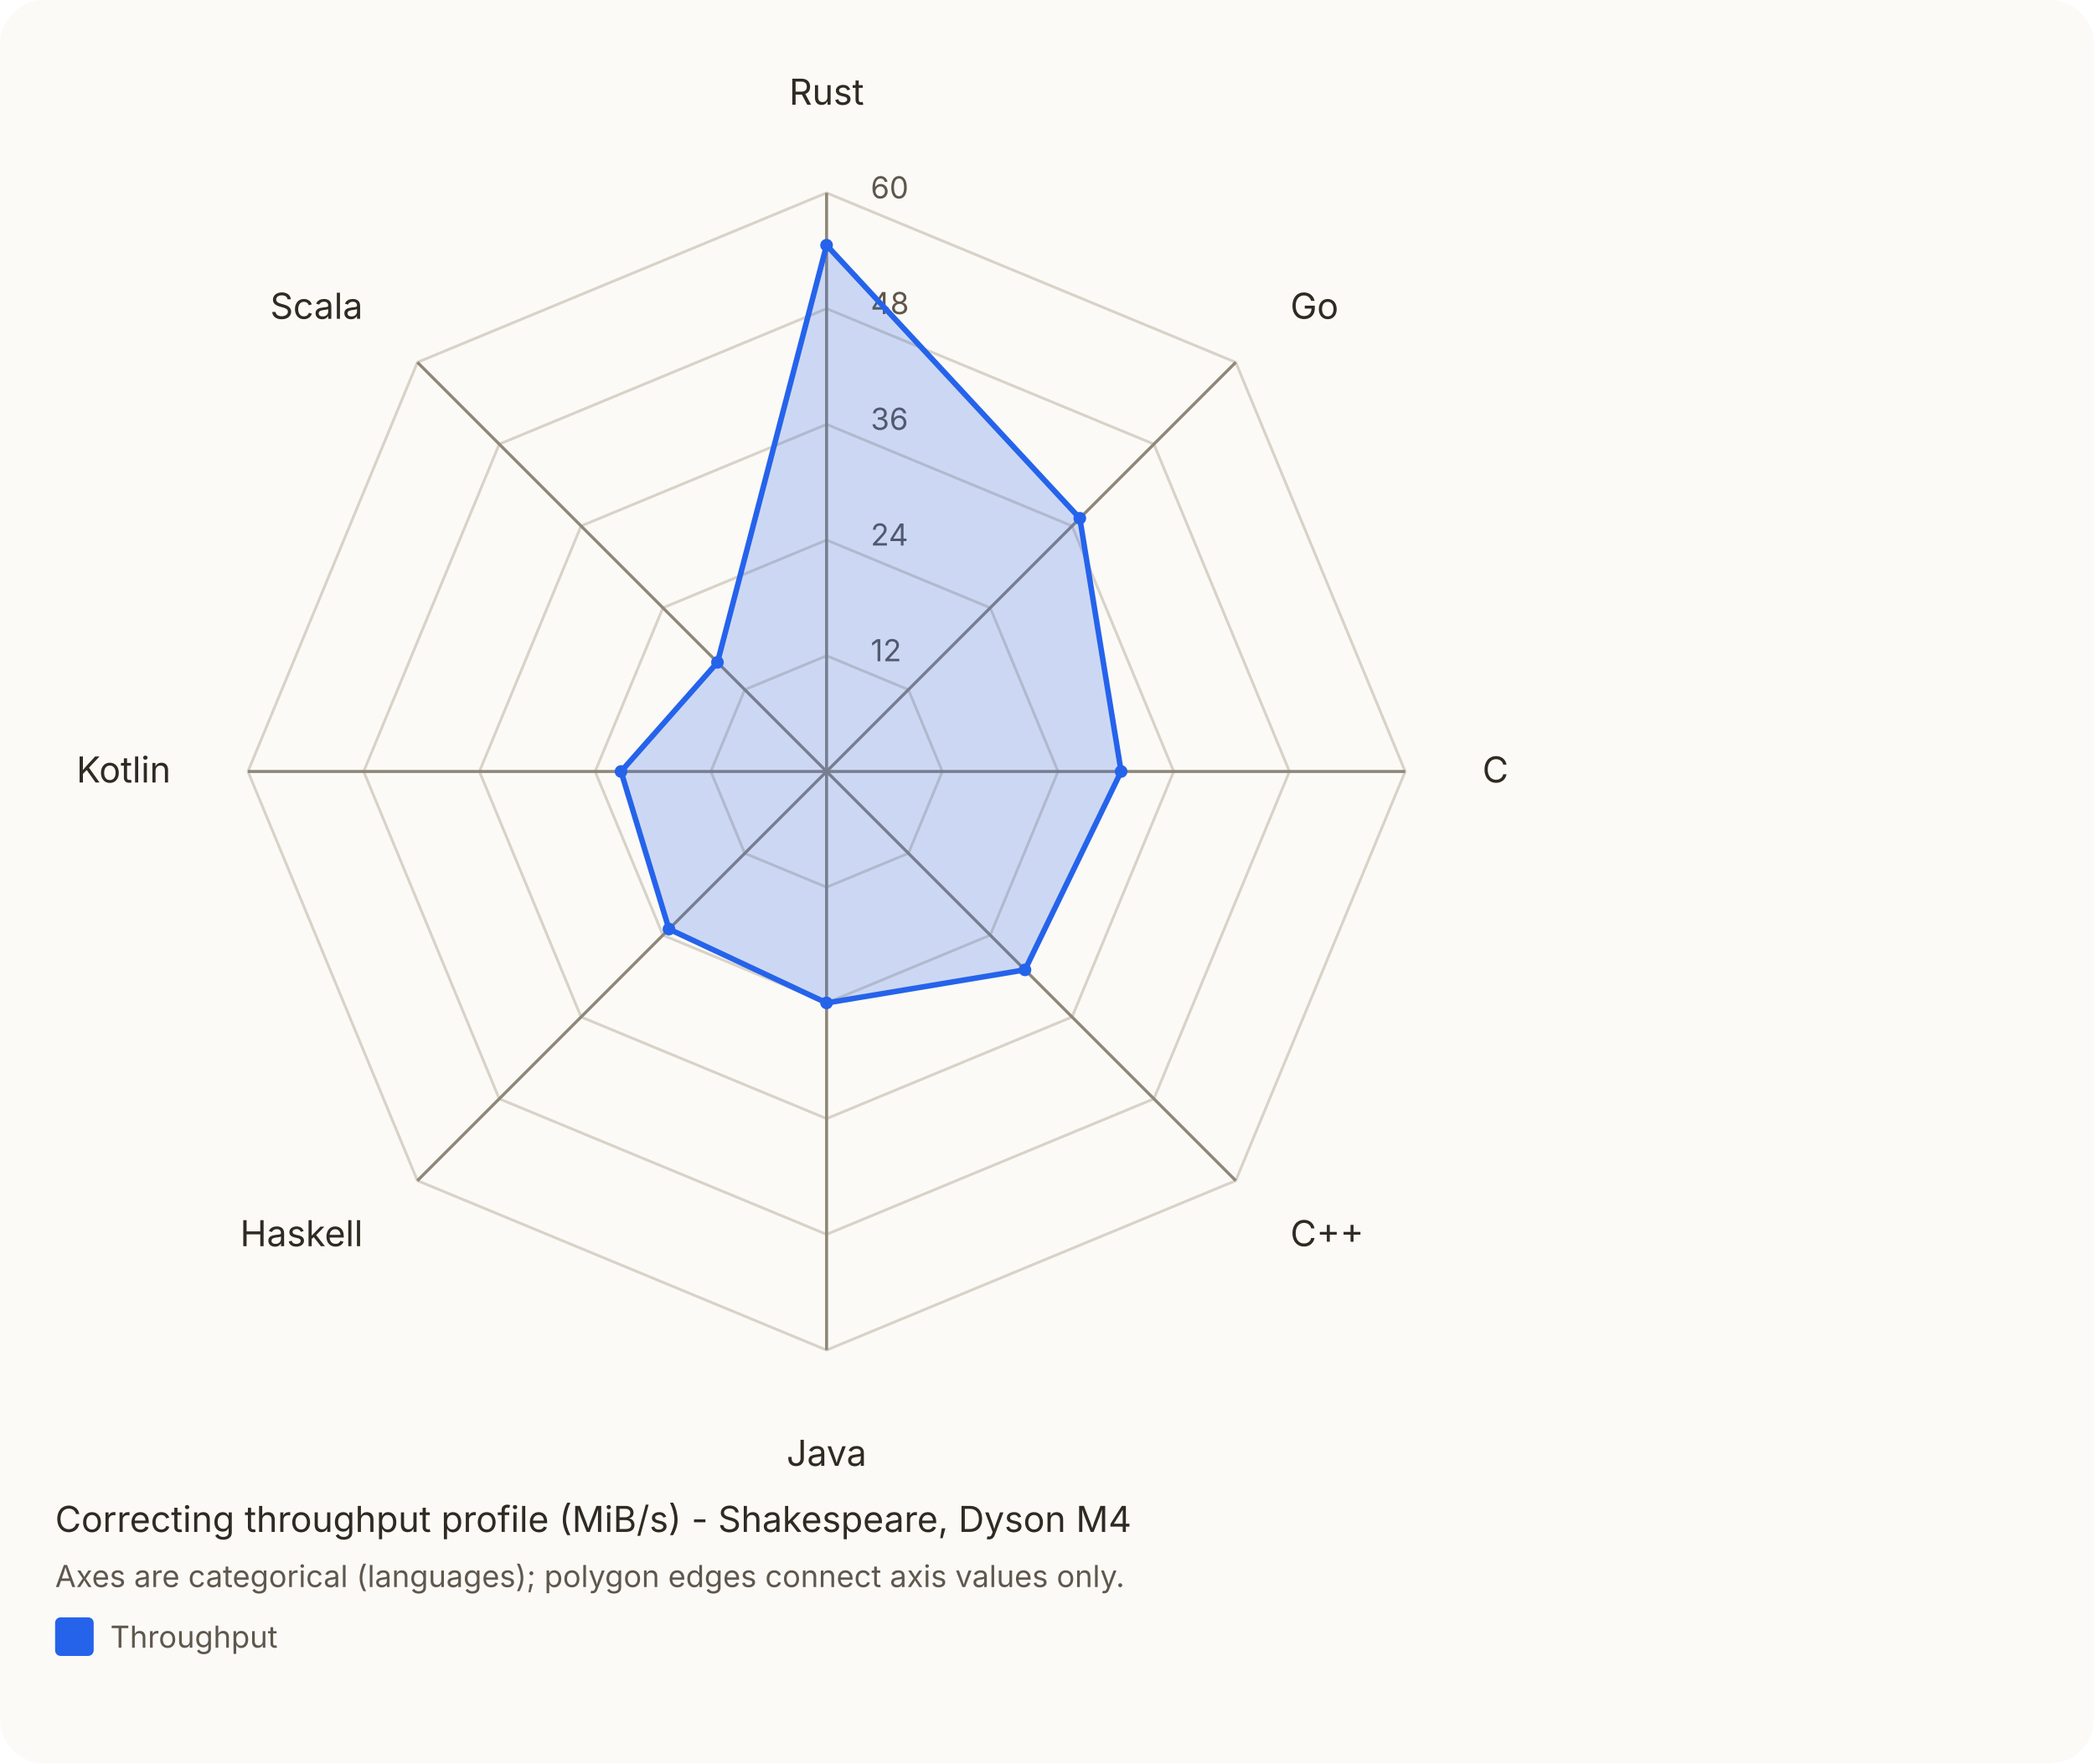
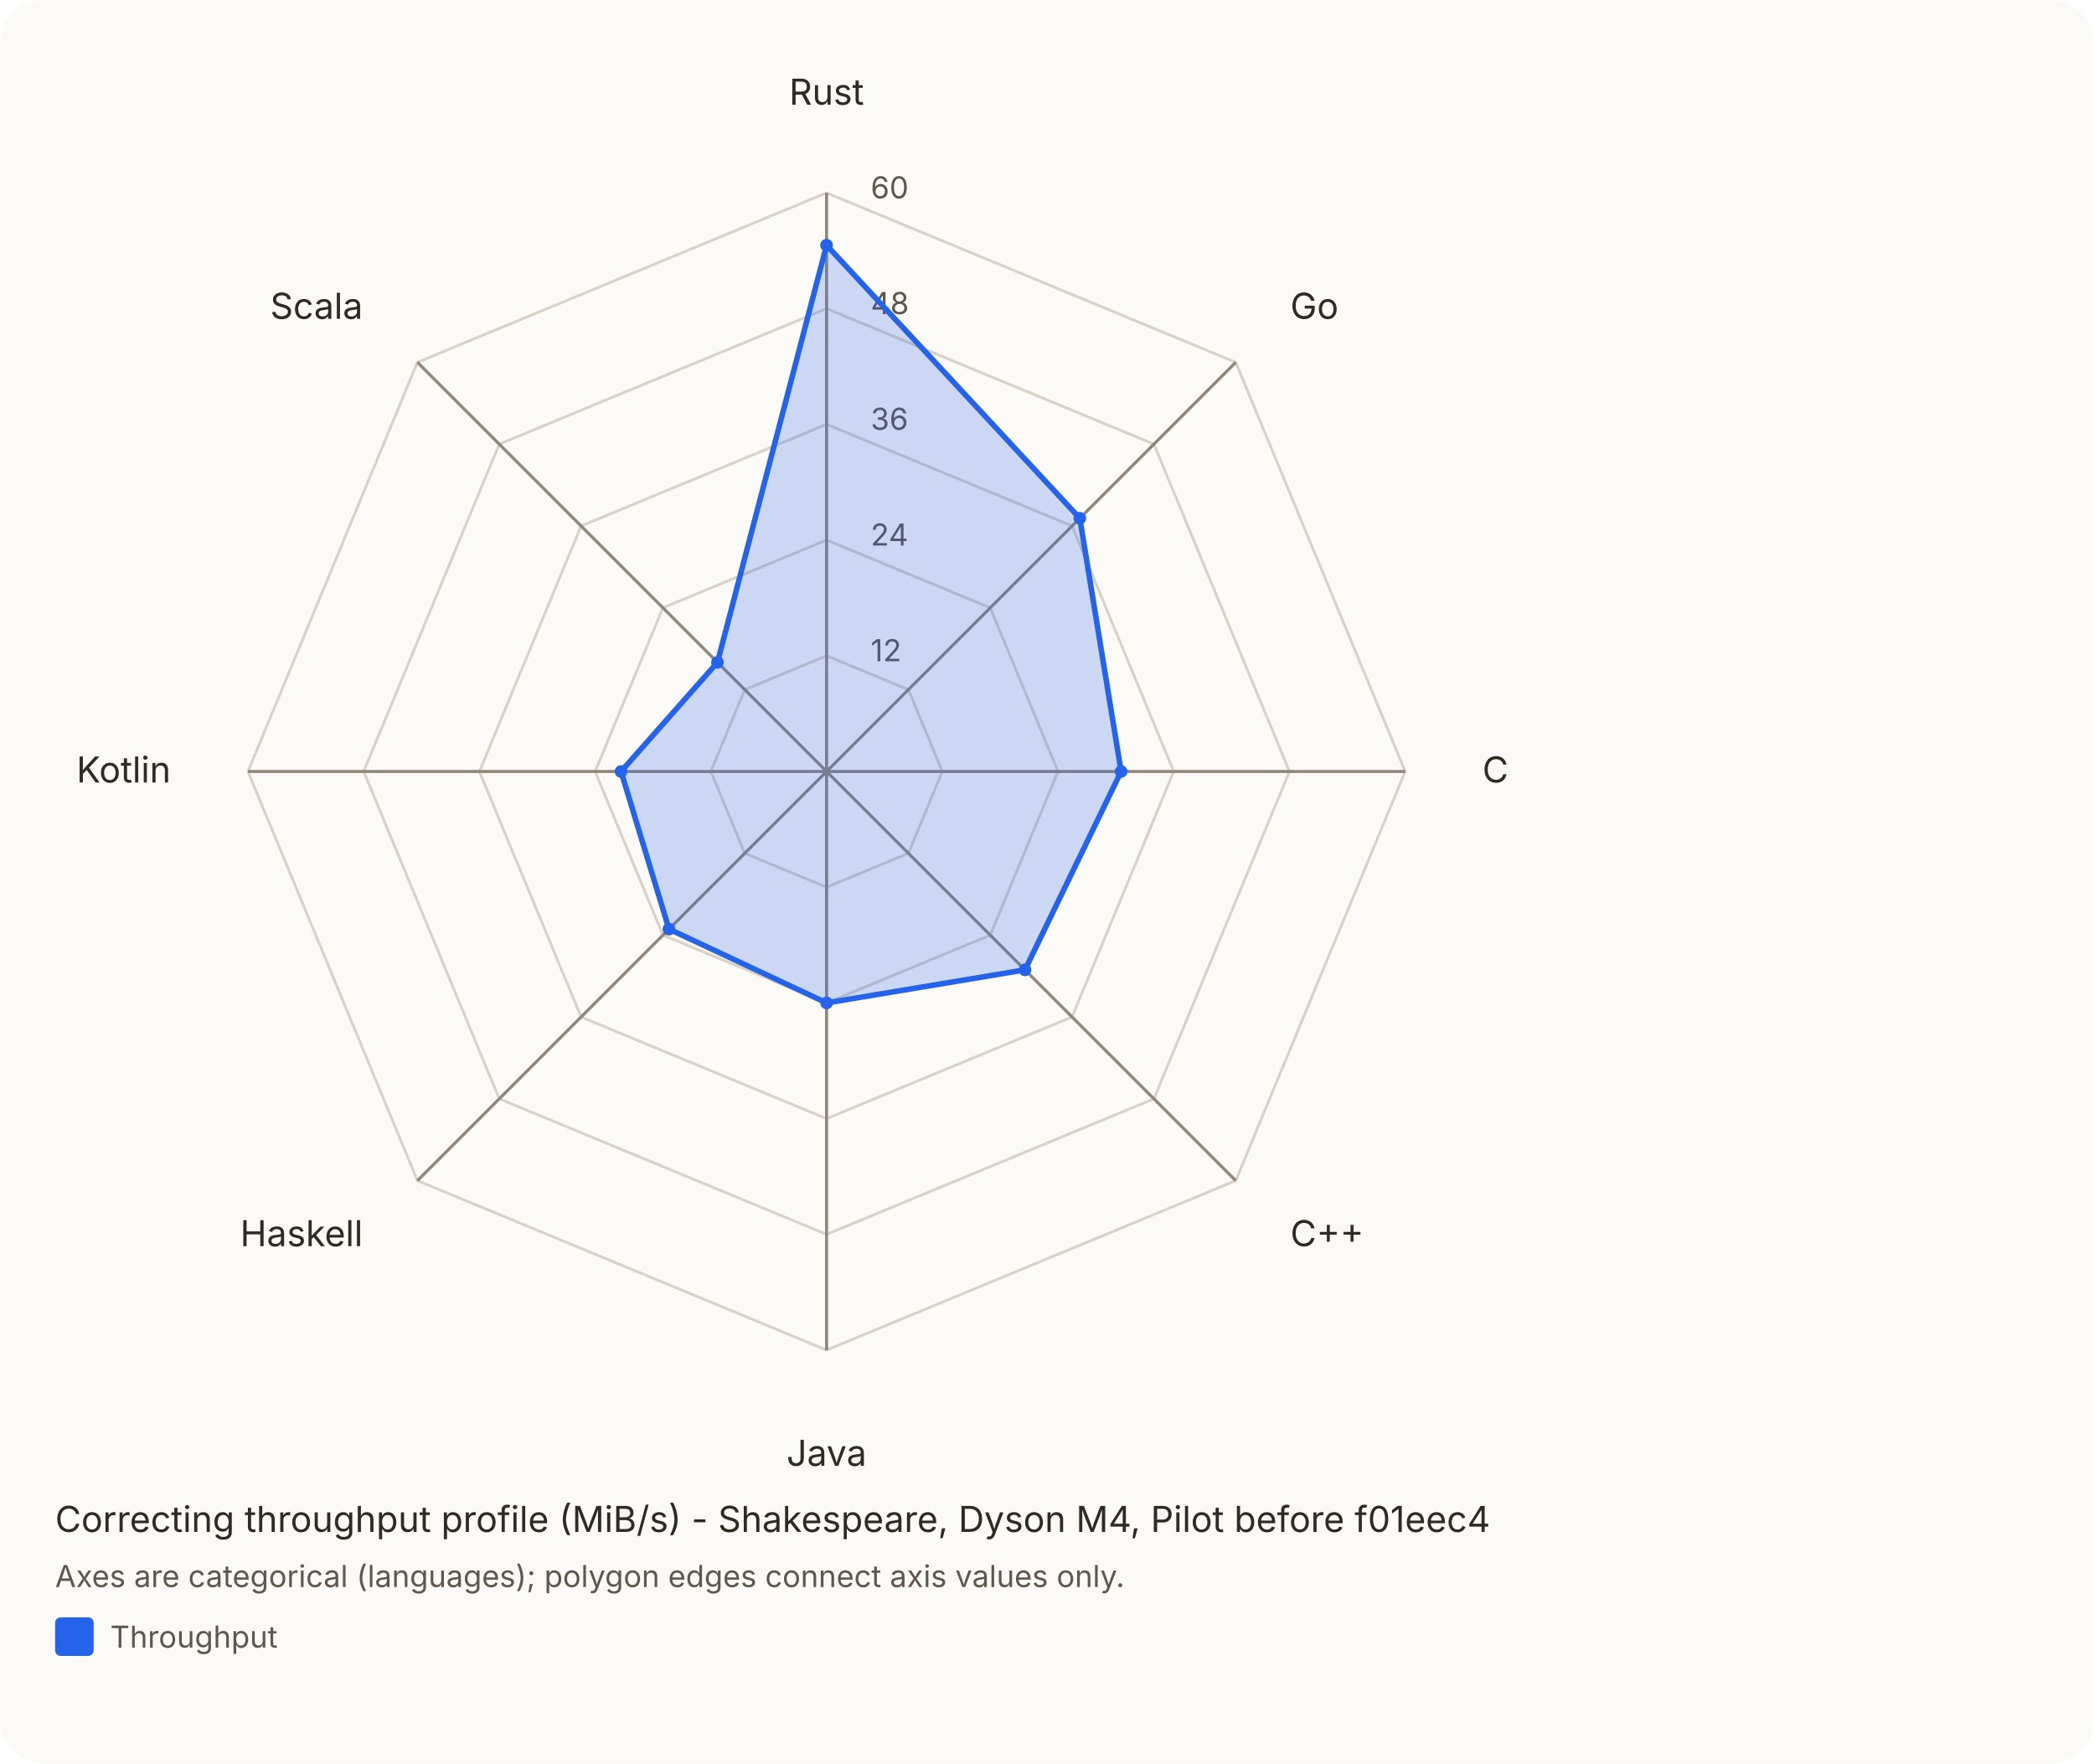
<svg xmlns="http://www.w3.org/2000/svg" viewBox="0 0 760 640" role="img" aria-labelledby="title desc">
  <style>
    .bg { fill: #fbfaf6; }
    .grid { fill: none; stroke: #d8d2c8; stroke-width: 1; }
    .axis { stroke: #8f8779; stroke-width: 1.1; }
    .label { fill: #2f2a22; font: 13px ui-sans-serif, -apple-system, BlinkMacSystemFont, "Segoe UI", sans-serif; }
    .small { fill: #5f574d; font: 11px ui-sans-serif, -apple-system, BlinkMacSystemFont, "Segoe UI", sans-serif; }
  </style>
  <rect class="bg" x="0" y="0" width="760" height="640" rx="16" />
  <polygon class="grid" points="300.0,238.0 329.7,250.3 342.0,280.0 329.7,309.7 300.0,322.0 270.3,309.7 258.0,280.0 270.3,250.3" />
  <polygon class="grid" points="300.0,196.0 359.4,220.6 384.0,280.0 359.4,339.4 300.0,364.0 240.6,339.4 216.0,280.0 240.6,220.6" />
  <polygon class="grid" points="300.0,154.0 389.1,190.9 426.0,280.0 389.1,369.1 300.0,406.0 210.9,369.1 174.0,280.0 210.9,190.9" />
  <polygon class="grid" points="300.0,112.0 418.8,161.2 468.0,280.0 418.8,398.8 300.0,448.0 181.2,398.8 132.0,280.0 181.2,161.2" />
  <polygon class="grid" points="300.0,70.0 448.5,131.5 510.0,280.0 448.5,428.5 300.0,490.0 151.5,428.5 90.0,280.0 151.5,131.5" />
  <line class="axis" x1="300" y1="280" x2="300.0" y2="70.0" />
  <line class="axis" x1="300" y1="280" x2="448.5" y2="131.5" />
  <line class="axis" x1="300" y1="280" x2="510.0" y2="280.0" />
  <line class="axis" x1="300" y1="280" x2="448.5" y2="428.5" />
  <line class="axis" x1="300" y1="280" x2="300.0" y2="490.0" />
  <line class="axis" x1="300" y1="280" x2="151.5" y2="428.5" />
  <line class="axis" x1="300" y1="280" x2="90.0" y2="280.0" />
  <line class="axis" x1="300" y1="280" x2="151.5" y2="131.5" />
  <text class="small" x="316.0" y="240.0">12</text>
  <text class="small" x="316.0" y="198.0">24</text>
  <text class="small" x="316.0" y="156.0">36</text>
  <text class="small" x="316.0" y="114.0">48</text>
  <text class="small" x="316.0" y="72.0">60</text>
  <text class="label" x="300.0" y="38.0" text-anchor="middle">Rust</text>
  <text class="label" x="468.3" y="115.7" text-anchor="start">Go</text>
  <text class="label" x="538.0" y="284.0" text-anchor="start">C</text>
  <text class="label" x="468.3" y="452.3" text-anchor="start">C++</text>
  <text class="label" x="300.0" y="532.0" text-anchor="middle">Java</text>
  <text class="label" x="131.7" y="452.3" text-anchor="end">Haskell</text>
  <text class="label" x="62.0" y="284.0" text-anchor="end">Kotlin</text>
  <text class="label" x="131.7" y="115.7" text-anchor="end">Scala</text>
  <polygon points="300.0,89.0 391.9,188.1 406.9,280.0 372.0,352.0 300.0,364.0 242.8,337.2 225.4,280.0 260.4,240.4" fill="#2563eb" fill-opacity="0.22" stroke="#2563eb" stroke-width="2" />
  <circle cx="300.0" cy="89.0" r="2.3" fill="#2563eb" />
  <circle cx="391.9" cy="188.1" r="2.3" fill="#2563eb" />
  <circle cx="406.9" cy="280.0" r="2.3" fill="#2563eb" />
  <circle cx="372.0" cy="352.0" r="2.3" fill="#2563eb" />
  <circle cx="300.0" cy="364.0" r="2.3" fill="#2563eb" />
  <circle cx="242.8" cy="337.2" r="2.3" fill="#2563eb" />
  <circle cx="225.4" cy="280.0" r="2.3" fill="#2563eb" />
  <circle cx="260.4" cy="240.4" r="2.3" fill="#2563eb" />
-   <text class="label" x="20" y="556">Correcting throughput profile (MiB/s) - Shakespeare, Dyson M4</text>
+   <text class="label" x="20" y="556">Correcting throughput profile (MiB/s) - Shakespeare, Dyson M4, Pilot before f01eec4</text>
  <text class="small" x="20" y="576">Axes are categorical (languages); polygon edges connect axis values only.</text>
  <rect x="20" y="587" width="14" height="14" rx="2" fill="#2563eb" />
  <text class="small" x="40" y="598">Throughput</text>
</svg>
